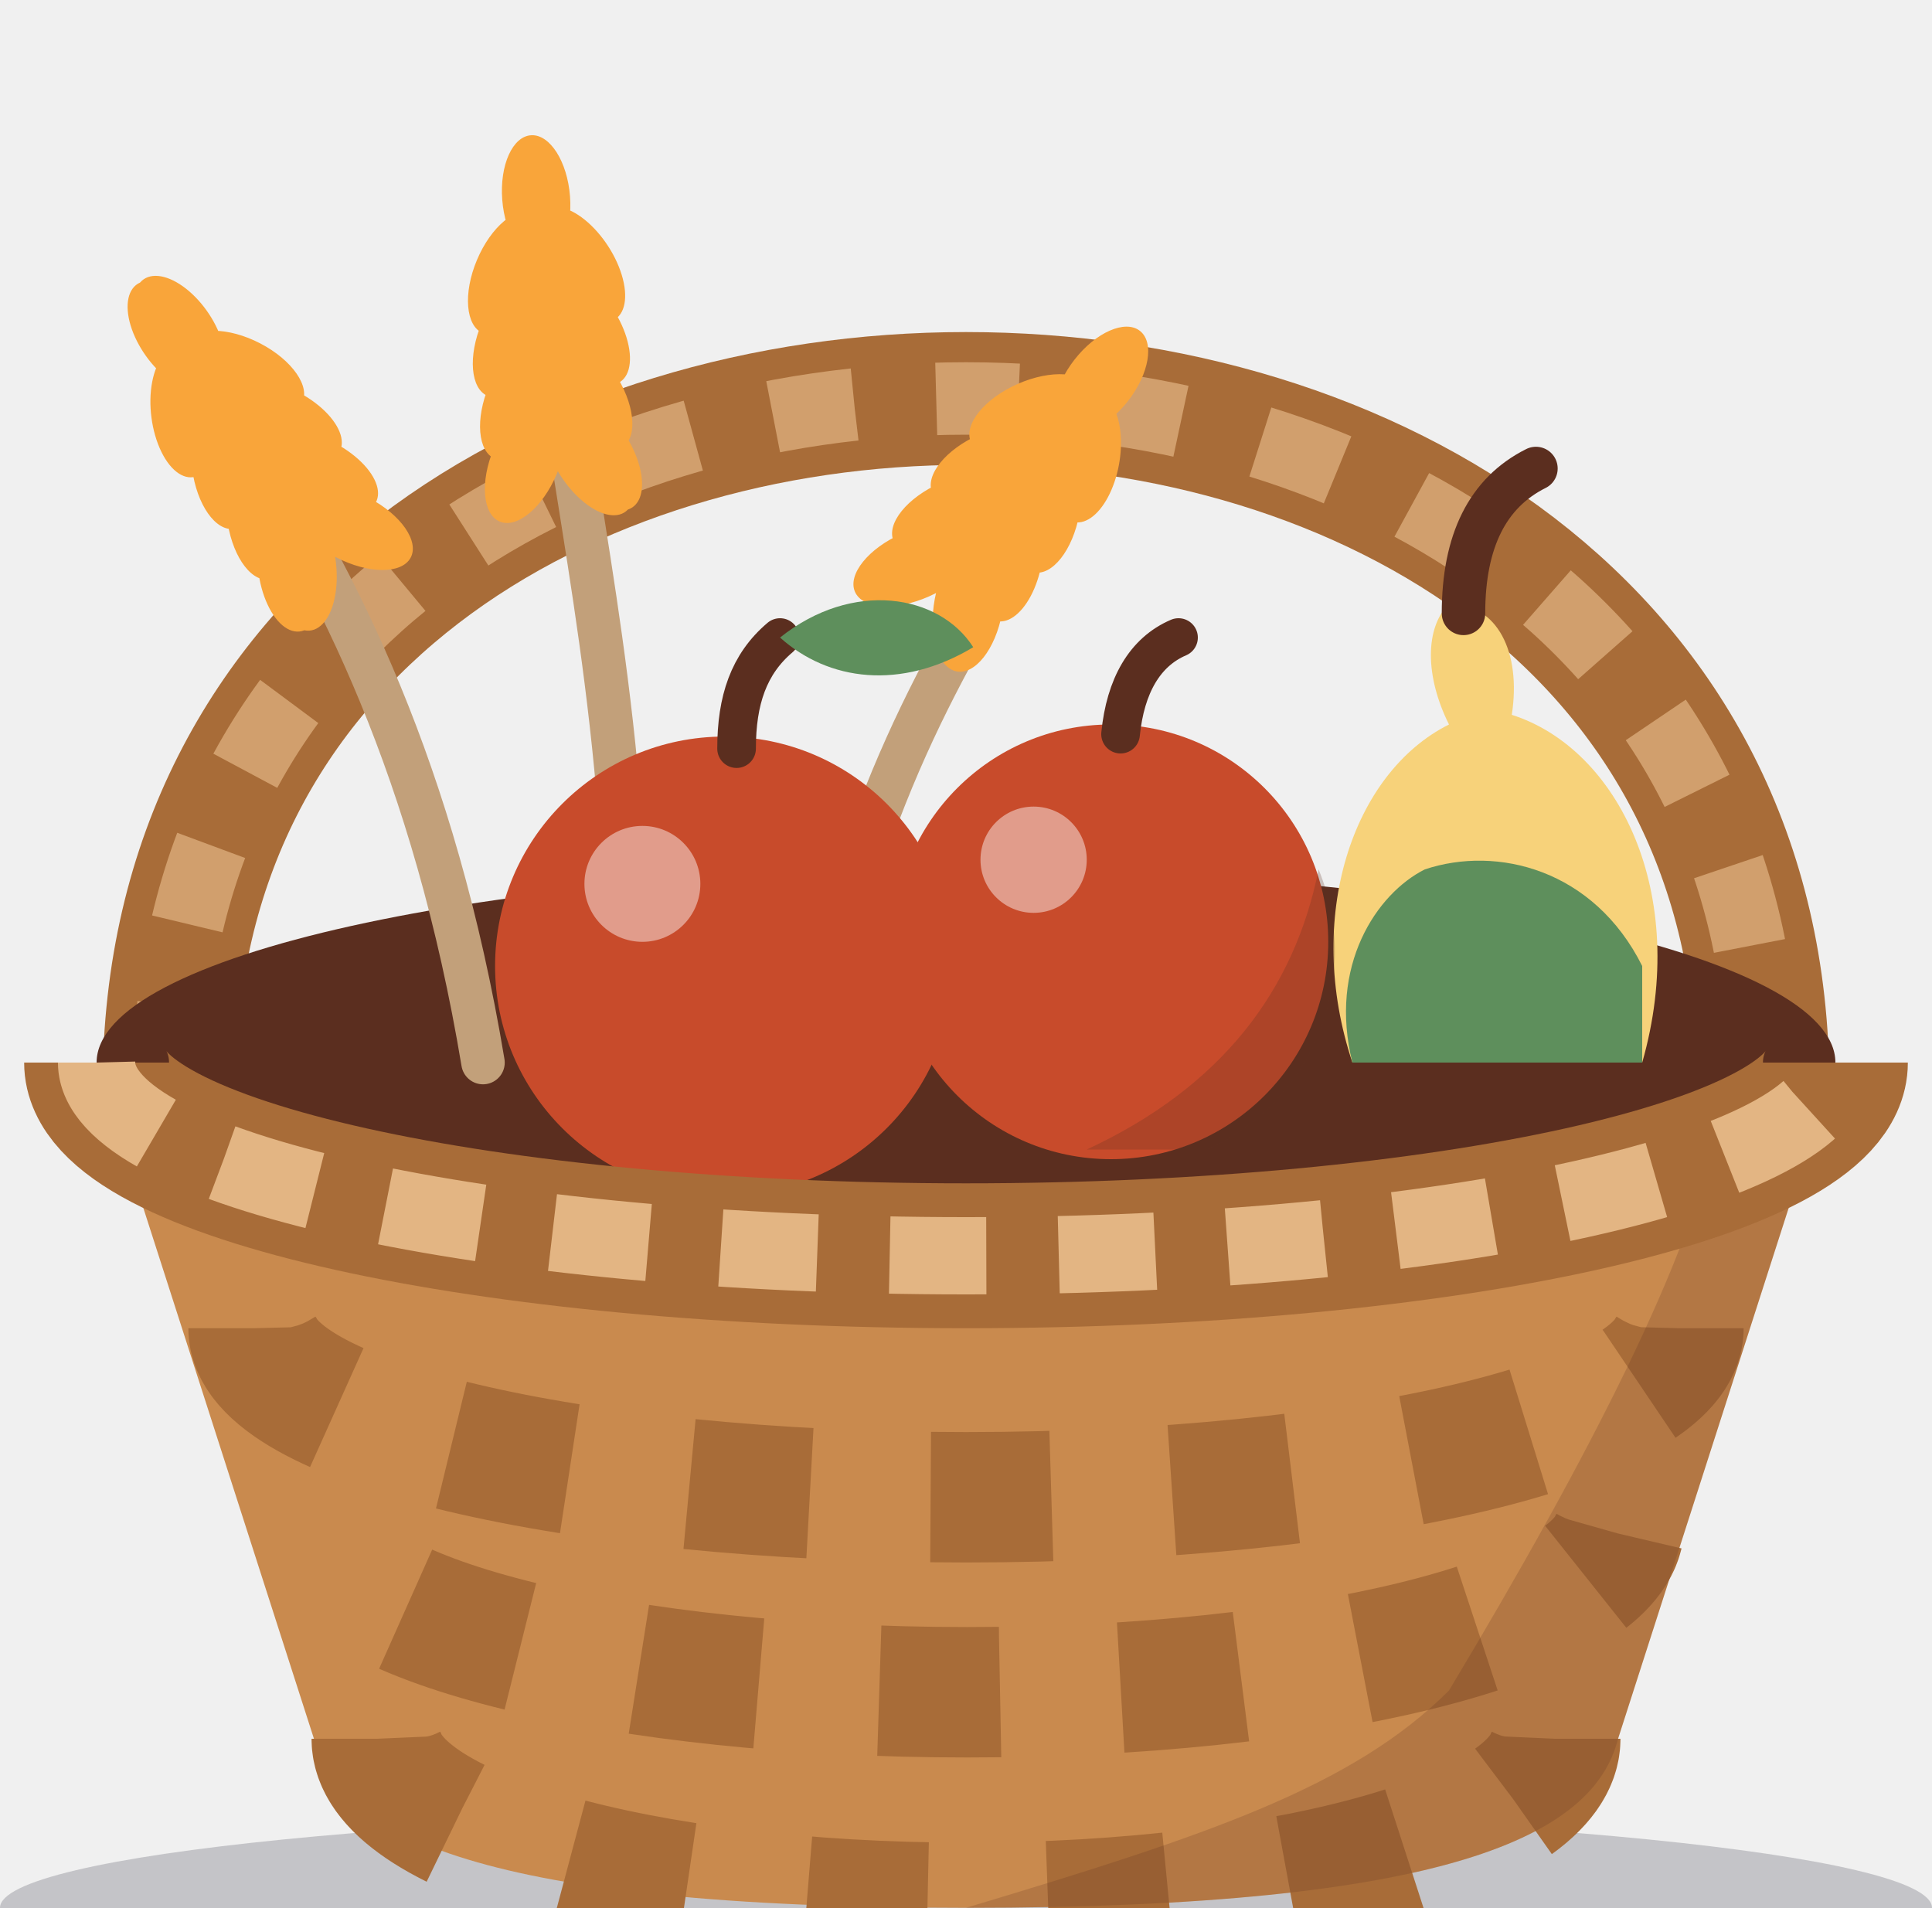
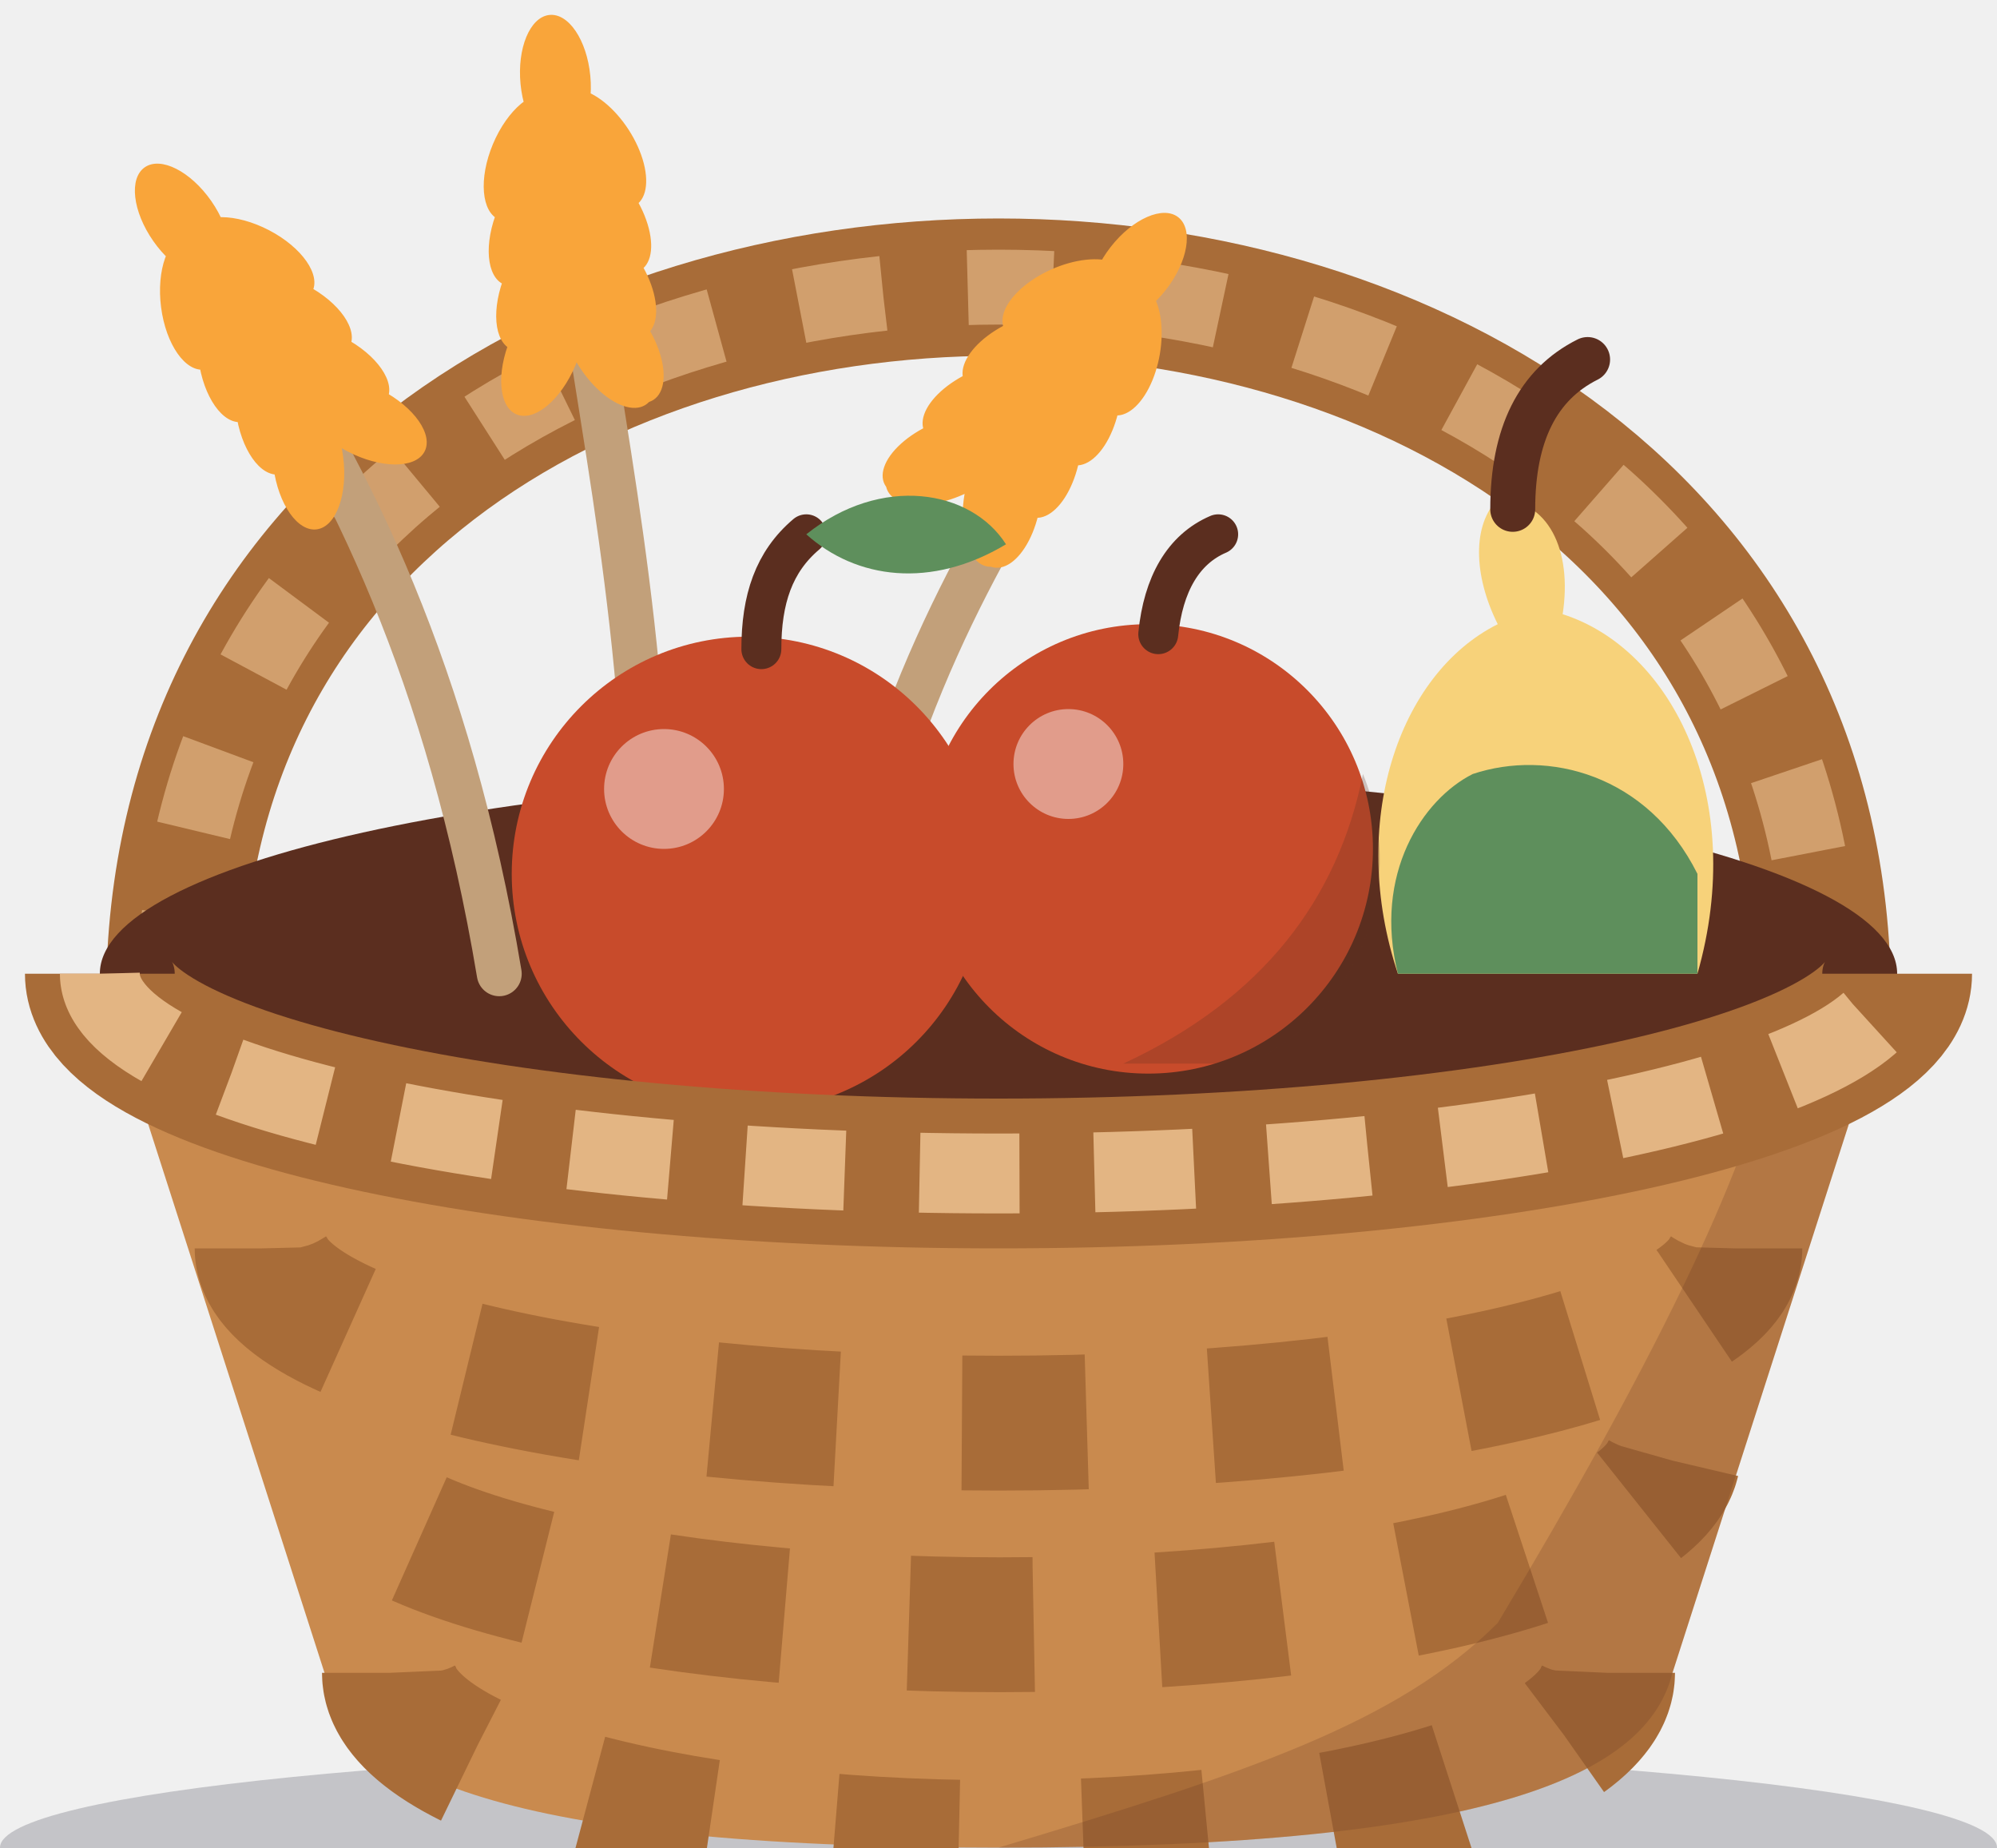
- <svg xmlns="http://www.w3.org/2000/svg" viewBox="10 0 80 79">
+ <svg xmlns="http://www.w3.org/2000/svg" viewBox="10 5 80 74">
  <ellipse cx="50" cy="79" rx="40" ry="4" fill="#2b2b3a" opacity="0.22" />
  <g transform="translate(0 4)">
    <path d="M17 41C17 3 83 3 83 41" fill="none" stroke="#a86c38" stroke-width="5.5" />
    <path d="M17 41C17 3 83 3 83 41" fill="none" stroke="#e3b583" stroke-width="3" stroke-dasharray="3.4 3.4" opacity="0.7" />
    <ellipse cx="50" cy="40" rx="36" ry="8" fill="#5B2E1F" />
    <path d="M30 40C28 28 24 20 20 14M36 38C36 26 34 18 33 10M44 38C46 28 50 22 53 17" fill="none" stroke="#C2A07A" stroke-width="1.8" stroke-linecap="round" />
-     <path d="M15.8 7.7A2.6 1.4 55 1 0 18.8 11.9A2.6 1.4 55 1 0 15.8 7.7ZM17.7 10.2A2.7 1.4 27 1 0 22.5 12.7A2.7 1.4 27 1 0 17.7 10.2ZM17.5 10.4A2.7 1.4 83 1 0 18.2 15.7A2.7 1.4 83 1 0 17.5 10.4ZM19.2 12.4A2.7 1.4 27 1 0 24 14.8A2.7 1.4 27 1 0 19.2 12.4ZM19 12.5A2.7 1.4 83 1 0 19.7 17.9A2.7 1.4 83 1 0 19 12.5ZM20.7 14.5A2.7 1.4 27 1 0 25.5 16.9A2.7 1.4 27 1 0 20.7 14.5ZM20.5 14.6A2.7 1.4 83 1 0 21.1 20A2.7 1.4 83 1 0 20.5 14.6ZM22.2 16.6A2.7 1.4 27 1 0 27 19.1A2.7 1.4 27 1 0 22.2 16.6ZM22 16.8A2.7 1.4 83 1 0 22.6 22.1A2.7 1.4 83 1 0 22 16.8ZM32 1.6A2.6 1.4 85 1 0 32.4 6.8A2.6 1.4 85 1 0 32 1.6ZM32.4 4.8A2.7 1.4 57 1 0 35.3 9.3A2.7 1.4 57 1 0 32.4 4.8ZM32.1 4.8A2.7 1.4 113 1 0 30 9.8A2.7 1.4 113 1 0 32.1 4.8ZM32.6 7.4A2.7 1.4 57 1 0 35.5 11.9A2.7 1.4 57 1 0 32.6 7.4ZM32.3 7.4A2.7 1.4 113 1 0 30.2 12.4A2.7 1.4 113 1 0 32.3 7.4ZM32.8 10A2.7 1.4 57 1 0 35.8 14.5A2.7 1.4 57 1 0 32.8 10ZM32.6 10A2.7 1.4 113 1 0 30.5 15A2.7 1.4 113 1 0 32.6 10ZM33.1 12.6A2.7 1.4 57 1 0 36 17.1A2.7 1.4 57 1 0 33.1 12.6ZM32.8 12.6A2.7 1.4 113 1 0 30.7 17.6A2.7 1.4 113 1 0 32.8 12.6ZM57.2 9.7A2.6 1.4 128 1 0 54 13.8A2.6 1.4 128 1 0 57.2 9.7ZM55.4 12.3A2.7 1.4 100 1 0 54.4 17.6A2.7 1.4 100 1 0 55.4 12.3ZM55.2 12.1A2.7 1.4 156 1 0 50.2 14.3A2.7 1.4 156 1 0 55.2 12.1ZM53.8 14.3A2.7 1.4 100 1 0 52.8 19.7A2.7 1.4 100 1 0 53.8 14.3ZM53.6 14.2A2.7 1.4 156 1 0 48.6 16.4A2.7 1.4 156 1 0 53.6 14.2ZM52.2 16.4A2.7 1.4 100 1 0 51.2 21.7A2.7 1.4 100 1 0 52.2 16.4ZM52 16.2A2.7 1.4 156 1 0 47 18.4A2.7 1.4 156 1 0 52 16.2ZM50.6 18.4A2.7 1.4 100 1 0 49.6 23.8A2.7 1.4 100 1 0 50.6 18.4ZM50.4 18.3A2.7 1.4 156 1 0 45.4 20.5A2.7 1.4 156 1 0 50.4 18.3Z" fill="#F9A53A" />
+     <path d="M15.8 7.7a2.6 1.4 55 1 0 3 4.3a2.6 1.4 55 1 0-3-4.3ZM17.7 10.2a2.7 1.4 27 1 0 4.8 2.5a2.7 1.4 27 1 0-4.8-2.5ZM17.5 10.4a2.7 1.4 83 1 0 .7 5.4a2.7 1.4 83 1 0-.7-5.4ZM19.2 12.4a2.7 1.4 27 1 0 4.8 2.5a2.7 1.4 27 1 0-4.8-2.5ZM19 12.5a2.7 1.4 83 1 0 .7 5.4a2.7 1.4 83 1 0-.7-5.4ZM20.7 14.5a2.7 1.4 27 1 0 4.8 2.5a2.7 1.4 27 1 0-4.8-2.5ZM20.5 14.6a2.7 1.4 83 1 0 .7 5.4a2.7 1.4 83 1 0-.7-5.4ZM22.2 16.6a2.7 1.4 27 1 0 4.8 2.5a2.7 1.4 27 1 0-4.8-2.5ZM22 16.8a2.7 1.4 83 1 0 .7 5.4a2.7 1.4 83 1 0-.7-5.4ZM32 1.6a2.6 1.4 85 1 0 .5 5.2a2.6 1.4 85 1 0-.5-5.2ZM32.4 4.8a2.7 1.4 57 1 0 2.9 4.5a2.7 1.4 57 1 0-2.9-4.5ZM32.1 4.8a2.7 1.4 113 1 0-2.1 5a2.7 1.4 113 1 0 2.1-5ZM32.6 7.4a2.7 1.4 57 1 0 2.9 4.5a2.7 1.4 57 1 0-2.9-4.5ZM32.3 7.4a2.7 1.4 113 1 0-2.1 5a2.7 1.4 113 1 0 2.1-5ZM32.8 10a2.7 1.4 57 1 0 2.9 4.5a2.7 1.4 57 1 0-2.9-4.5ZM32.6 10a2.7 1.4 113 1 0-2.1 5a2.7 1.4 113 1 0 2.1-5ZM33.1 12.6a2.7 1.4 57 1 0 2.9 4.5a2.7 1.4 57 1 0-2.9-4.5ZM32.8 12.6a2.7 1.4 113 1 0-2.1 5a2.7 1.4 113 1 0 2.1-5ZM57.2 9.7a2.6 1.4 128 1 0-3.2 4.1a2.6 1.4 128 1 0 3.2-4.1ZM55.4 12.3a2.7 1.4 100 1 0-.9 5.3a2.7 1.4 100 1 0 .9-5.3ZM55.2 12.1a2.7 1.4 156 1 0-4.9 2.2a2.7 1.4 156 1 0 4.9-2.2ZM53.8 14.3a2.7 1.4 100 1 0-.9 5.3a2.7 1.4 100 1 0 .9-5.3ZM53.6 14.2a2.7 1.4 156 1 0-4.9 2.2a2.7 1.4 156 1 0 4.9-2.2ZM52.2 16.4a2.7 1.4 100 1 0-.9 5.3a2.7 1.4 100 1 0 .9-5.3ZM52 16.2a2.7 1.4 156 1 0-4.9 2.2a2.7 1.4 156 1 0 4.9-2.2ZM50.6 18.4a2.7 1.4 100 1 0-.9 5.3a2.7 1.4 100 1 0 .9-5.3ZM50.4 18.3a2.7 1.4 156 1 0-4.9 2.2a2.7 1.4 156 1 0 4.9-2.2Z" fill="#F9A53A" />
    <path d="M66 40c-2-6 0-12 4-14c-1-2-1-4 0-5c2 0 3 2 2.6 4.6C77 27 80 33 78 40Z" fill="#F7D27A" />
    <path d="M66 40c-1-4 1-7 3-8c3-1 7 0 9 4l0 4Z" fill="#5E8F5C" />
    <path d="M70.6 21.4c0-3 1-5 3-6" fill="none" stroke="#5B2E1F" stroke-width="1.8" stroke-linecap="round" />
    <circle cx="40" cy="36" r="9.5" fill="#C84B2B" />
    <circle cx="56" cy="35" r="9" fill="#C84B2B" />
    <path d="M60 43.6a9 9 0 0 0 4.6-11.6c-1 5-4 9-9.6 11.6Z" fill="#5B2E1F" opacity="0.25" />
    <circle cx="36.6" cy="32.6" r="2.4" fill="#ffffff" opacity="0.45" />
    <circle cx="52.8" cy="31.6" r="2.2" fill="#ffffff" opacity="0.45" />
    <path d="M40.5 27c0-2 .5-3.5 1.8-4.6M56.4 26.4c.2-2 1-3.4 2.4-4" fill="none" stroke="#5B2E1F" stroke-width="1.6" stroke-linecap="round" />
    <path d="M42.3 22.4c3-2.4 6.6-1.8 8 .4c-3 1.8-6 1.4-8-.4Z" fill="#5E8F5C" />
    <path d="M14 40A36 8 0 0 0 86 40L77 68C76 72 70 75 50 75C30 75 24 72 23 68Z" fill="#c98a4e" />
    <path d="M20.5 51A29.5 7 0 0 0 79.5 51" fill="none" stroke="#a86c38" stroke-width="5.4" stroke-dasharray="5 5" stroke-dashoffset="0" />
    <path d="M23.1 59.5A27 7 0 0 0 77 59.5" fill="none" stroke="#a86c38" stroke-width="5.4" stroke-dasharray="5 5" stroke-dashoffset="5" />
    <path d="M25.6 68A24.4 7 0 0 0 74.4 68" fill="none" stroke="#a86c38" stroke-width="5.4" stroke-dasharray="5 5" stroke-dashoffset="0" />
    <path d="M86 40L77 68C76 72 70 75 50 75C60 72 66 70 70 66C76 56 80 48 81 43Z" fill="#5B2E1F" opacity="0.2" />
    <path d="M14 40A36 8 0 0 0 86 40" fill="none" stroke="#a86c38" stroke-width="6" />
    <path d="M14 40A36 8 0 0 0 86 40" fill="none" stroke="#e3b583" stroke-width="3.2" stroke-dasharray="4 3" />
  </g>
</svg>
